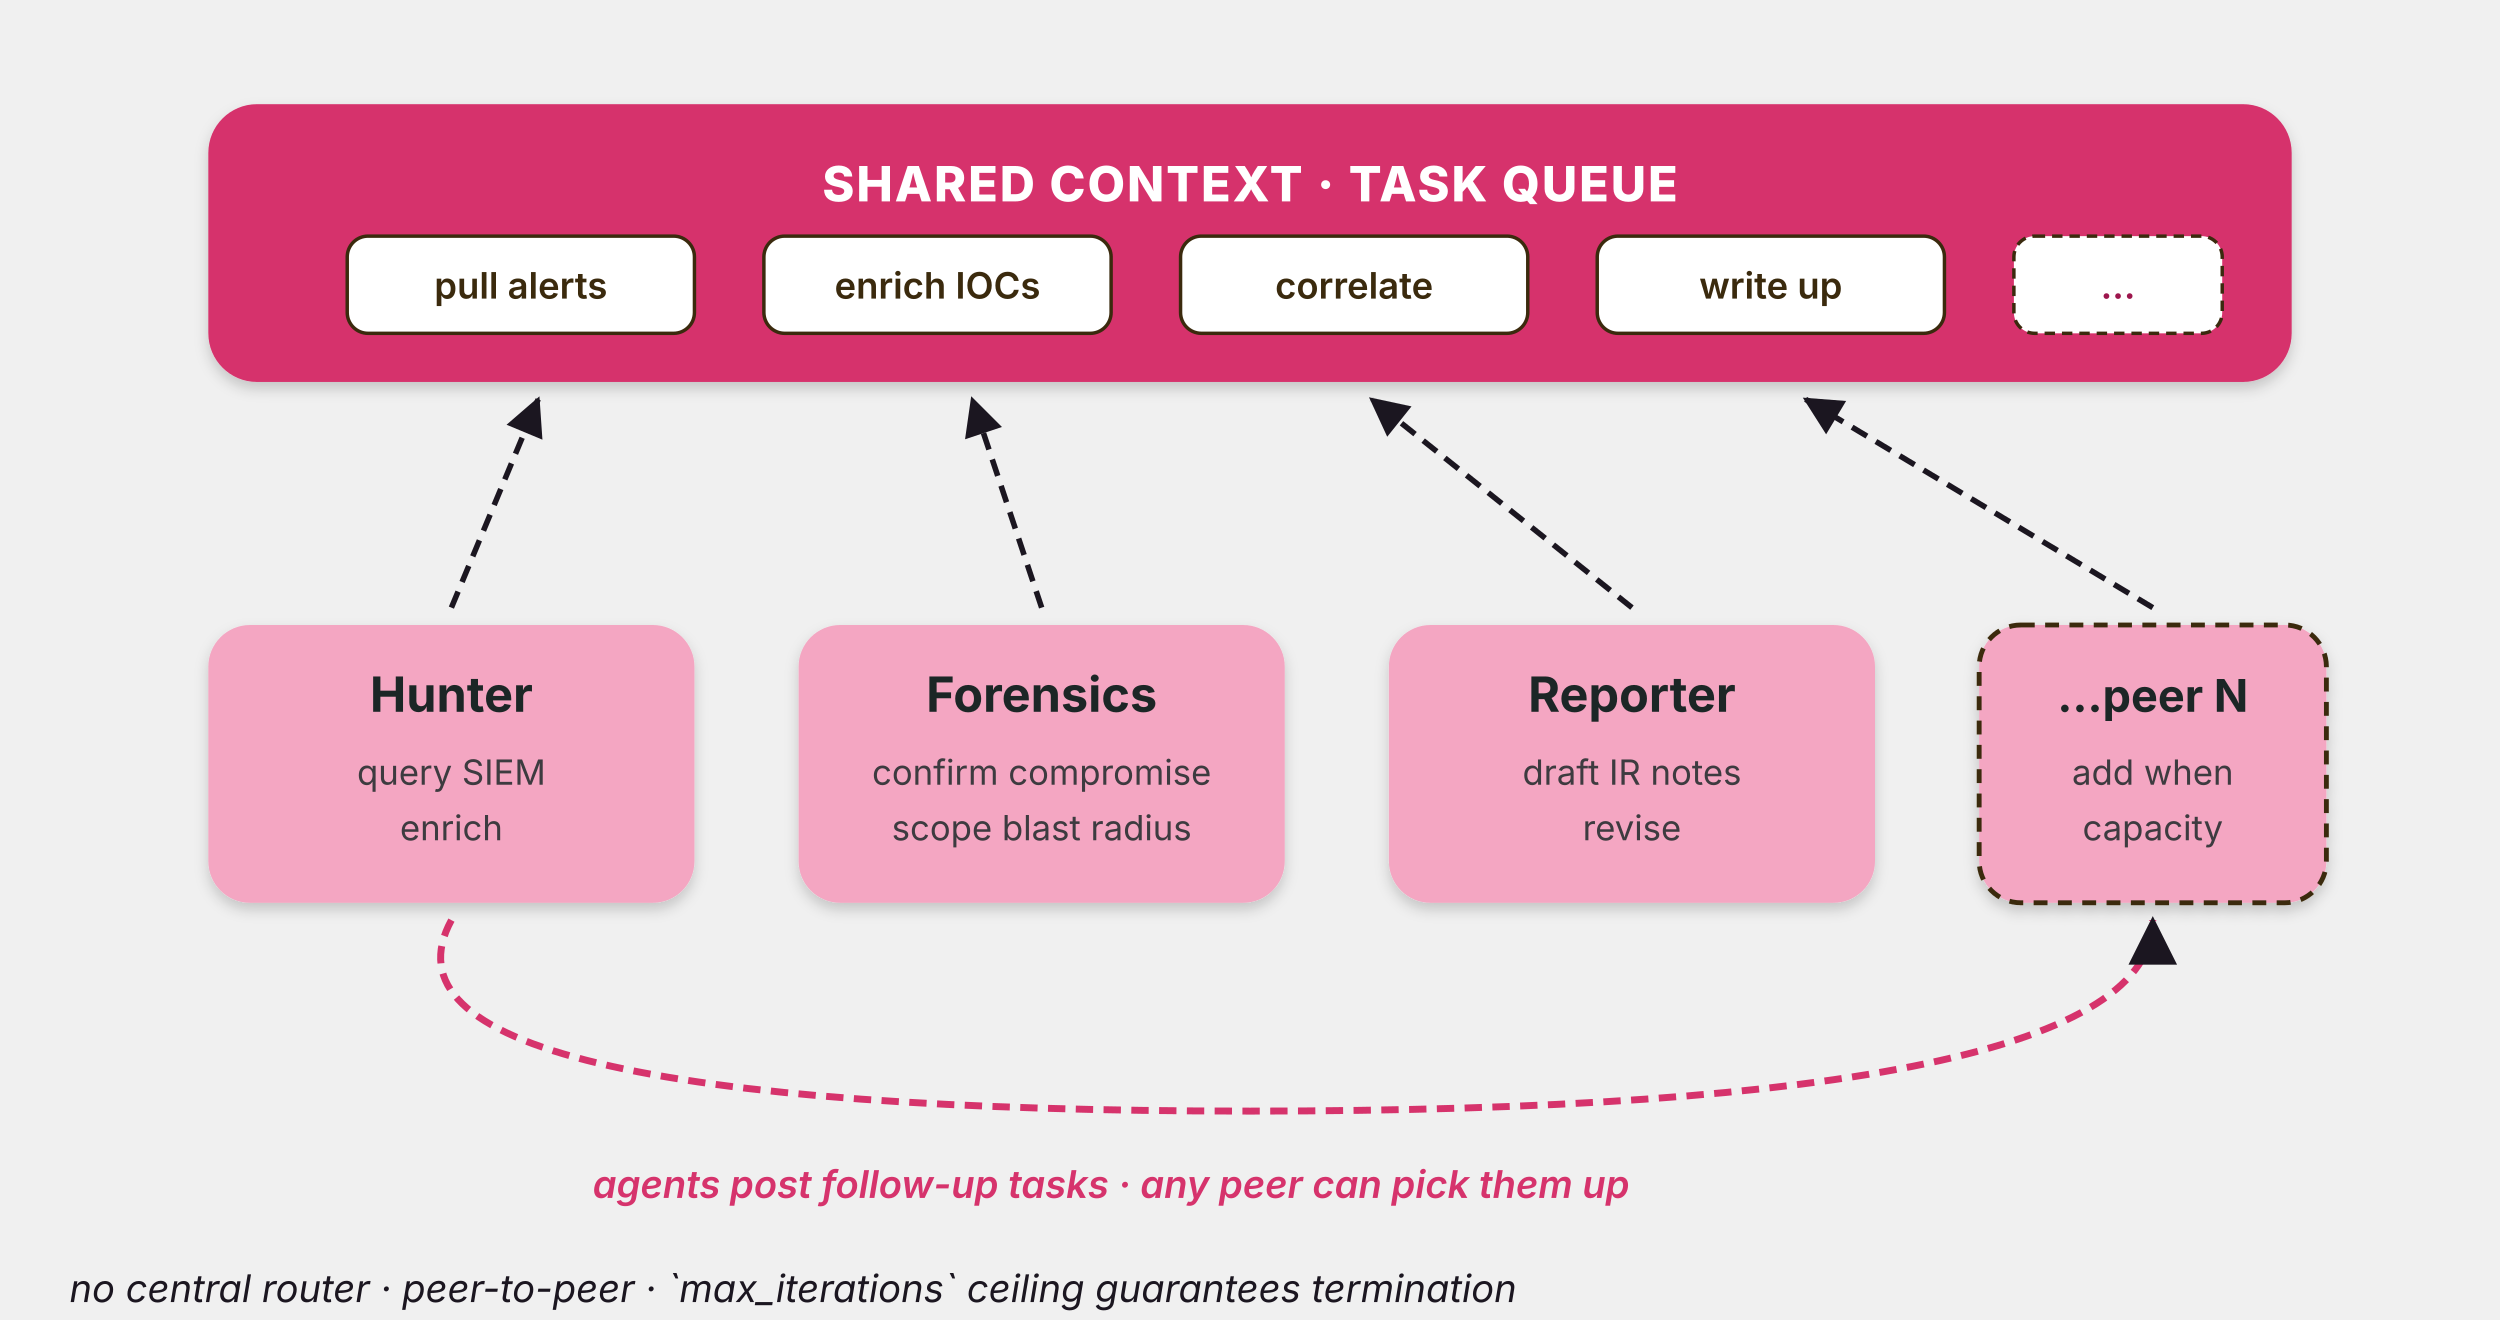
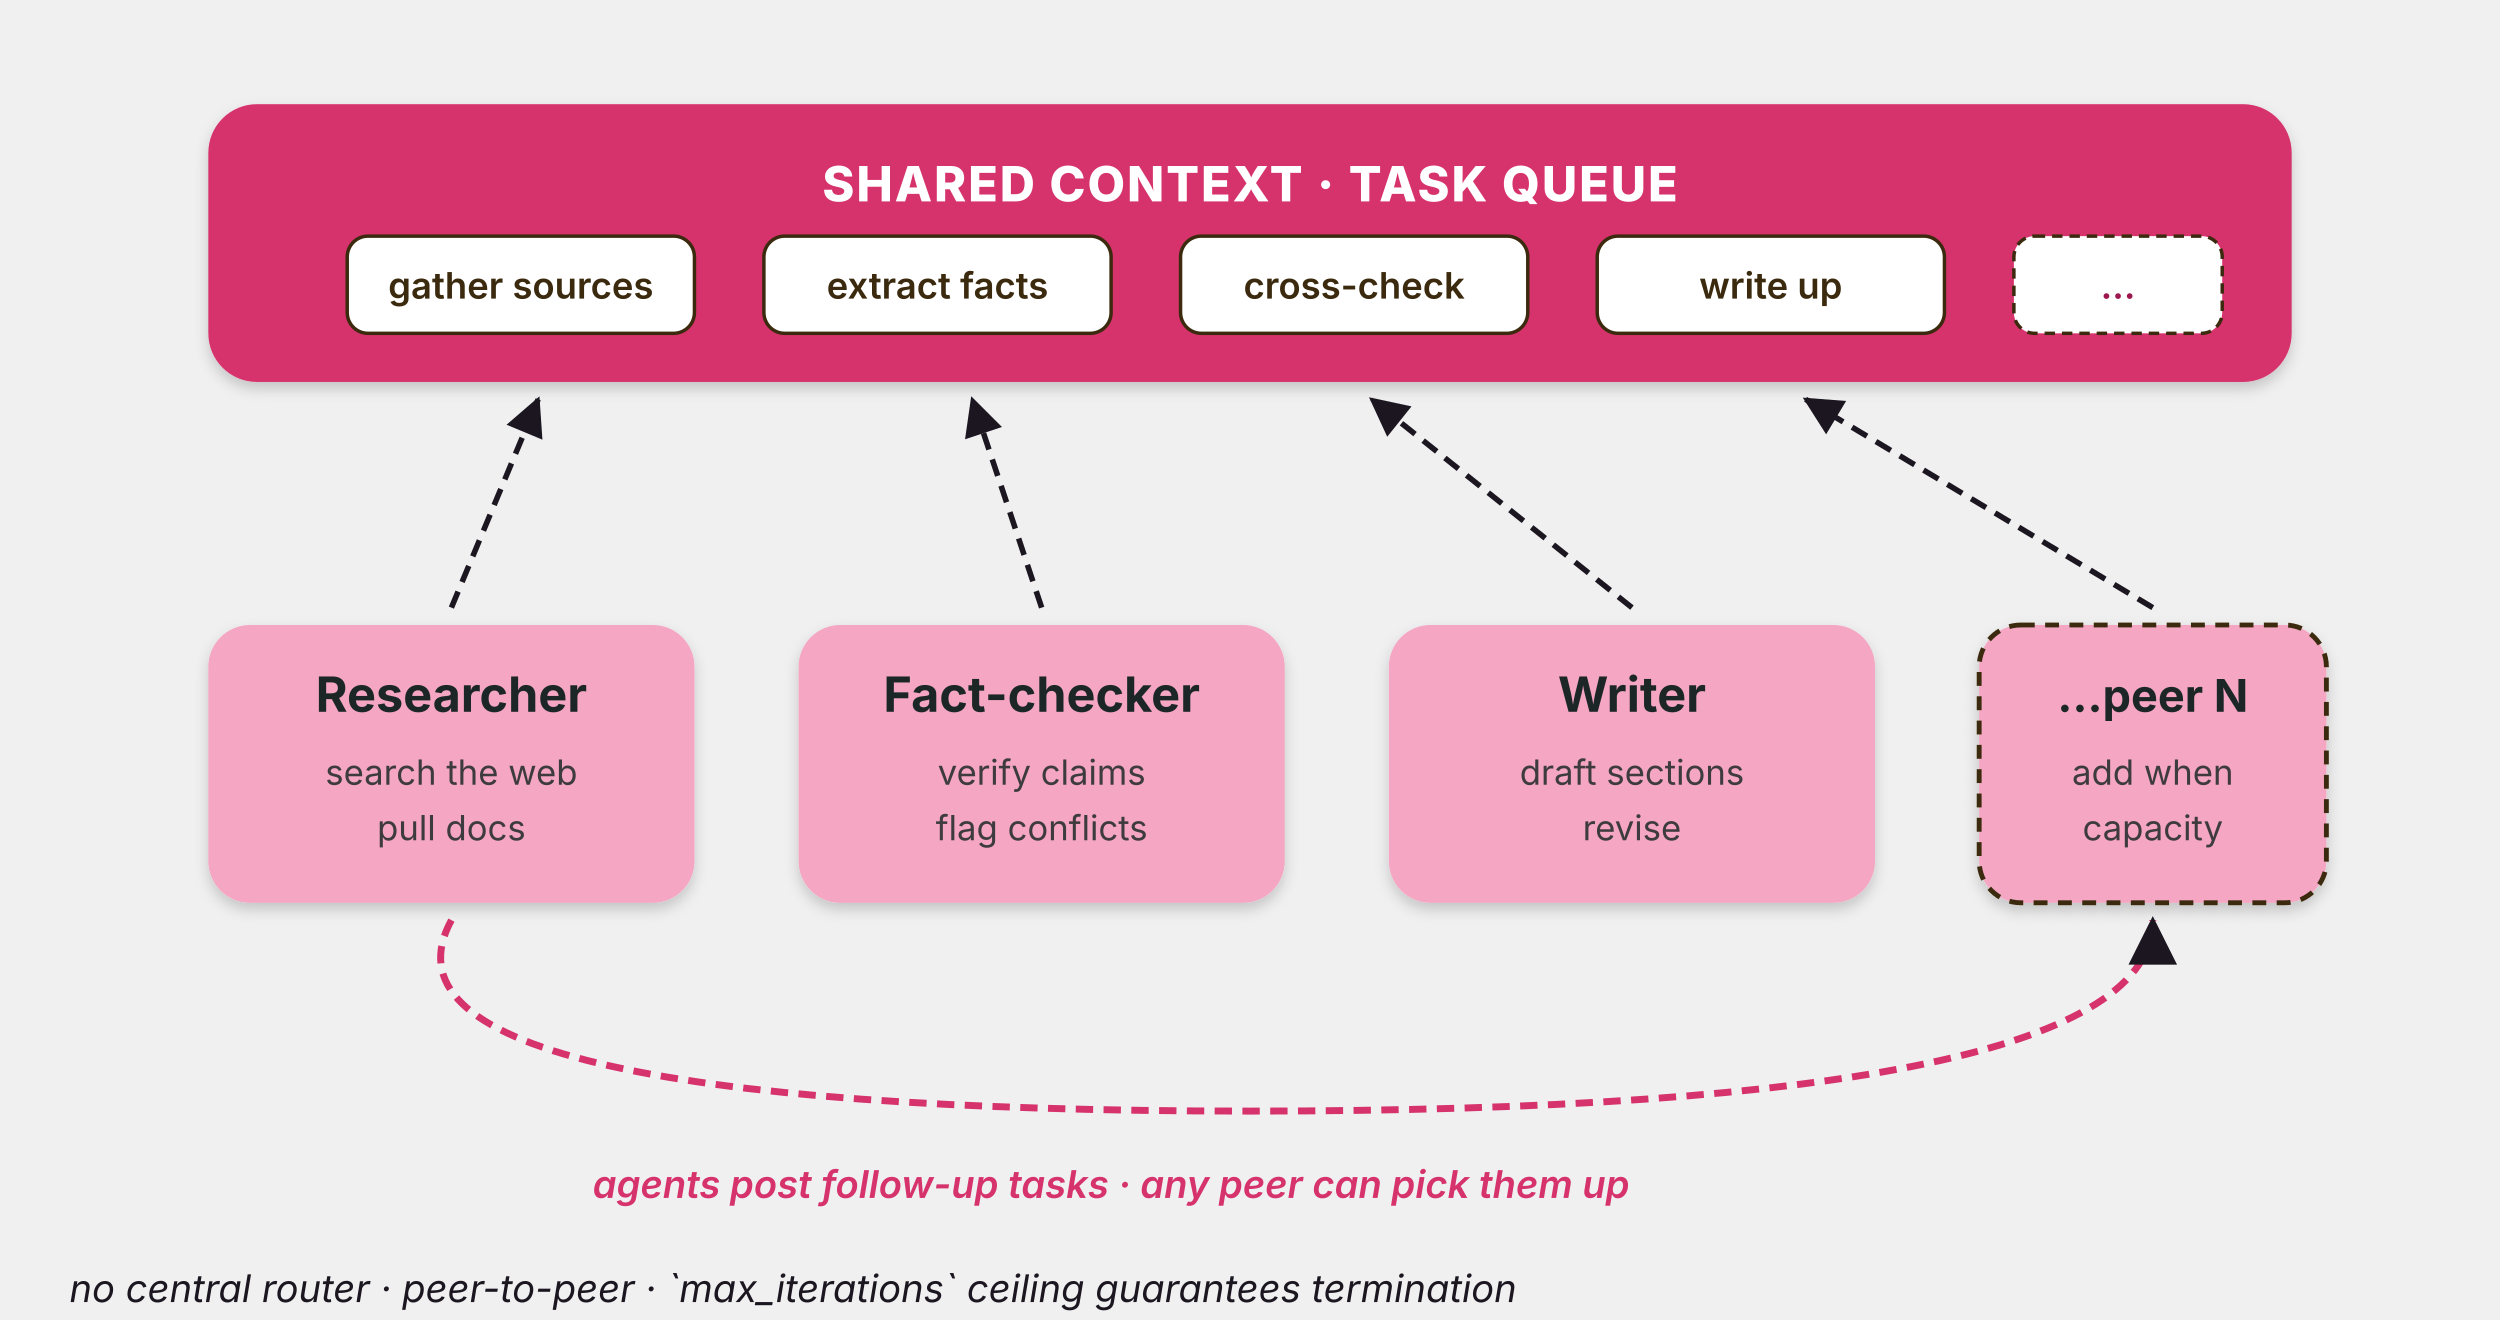
<svg xmlns="http://www.w3.org/2000/svg" viewBox="0 0 720 380" font-family="-apple-system, BlinkMacSystemFont, 'Inter', sans-serif" shape-rendering="geometricPrecision">
  <defs>
    <filter id="sh" x="-20%" y="-20%" width="140%" height="140%">
      <feGaussianBlur in="SourceAlpha" stdDeviation="2" />
      <feOffset dx="0" dy="2" result="o" />
      <feComponentTransfer>
        <feFuncA type="linear" slope="0.18" />
      </feComponentTransfer>
      <feMerge>
        <feMergeNode />
        <feMergeNode in="SourceGraphic" />
      </feMerge>
    </filter>
    <marker id="a" viewBox="0 0 12 12" refX="11" refY="6" markerWidth="7" markerHeight="7" orient="auto-start-reverse">
      <path d="M 0,0 L 12,6 L 0,12 z" fill="#1B1620" />
    </marker>
  </defs>
  <g filter="url(#sh)">
    <rect x="60" y="30" width="600" height="80" rx="14" fill="#D6336C" />
    <text x="360" y="58" text-anchor="middle" font-size="14" font-weight="800" fill="#FFFFFF" letter-spacing="0.04em">SHARED CONTEXT · TASK QUEUE</text>
    <rect x="100" y="68" width="100" height="28" rx="6" fill="#FFFFFF" stroke="#3A2A0F" stroke-width="1" />
-     <text x="150" y="86" text-anchor="middle" font-size="10.5" font-weight="600" fill="#3A2A0F">pull alerts</text>
+     <text x="150" y="86" text-anchor="middle" font-size="10.5" font-weight="600" fill="#3A2A0F">gather sources</text>
    <rect x="220" y="68" width="100" height="28" rx="6" fill="#FFFFFF" stroke="#3A2A0F" stroke-width="1" />
-     <text x="270" y="86" text-anchor="middle" font-size="10.5" font-weight="600" fill="#3A2A0F">enrich IOCs</text>
+     <text x="270" y="86" text-anchor="middle" font-size="10.5" font-weight="600" fill="#3A2A0F">extract facts</text>
    <rect x="340" y="68" width="100" height="28" rx="6" fill="#FFFFFF" stroke="#3A2A0F" stroke-width="1" />
-     <text x="390" y="86" text-anchor="middle" font-size="10.5" font-weight="600" fill="#3A2A0F">correlate</text>
+     <text x="390" y="86" text-anchor="middle" font-size="10.5" font-weight="600" fill="#3A2A0F">cross-check</text>
    <rect x="460" y="68" width="100" height="28" rx="6" fill="#FFFFFF" stroke="#3A2A0F" stroke-width="1" />
    <text x="510" y="86" text-anchor="middle" font-size="10.5" font-weight="600" fill="#3A2A0F">write up</text>
    <rect x="580" y="68" width="60" height="28" rx="6" fill="#FFFFFF" stroke="#3A2A0F" stroke-width="1" stroke-dasharray="3,2" />
    <text x="610" y="86" text-anchor="middle" font-size="10.5" font-weight="600" fill="#9D174D">…</text>
  </g>
  <g filter="url(#sh)">
    <rect x="60" y="180" width="140" height="80" rx="12" fill="#F4A6C2" />
-     <text x="130" y="205" text-anchor="middle" font-size="14" font-weight="700" fill="#1F2828">Hunter</text>
-     <text x="130" y="226" text-anchor="middle" font-size="10" fill="#1F2828" opacity="0.85">query SIEM</text>
-     <text x="130" y="242" text-anchor="middle" font-size="10" fill="#1F2828" opacity="0.85">enrich</text>
+     <text x="130" y="205" text-anchor="middle" font-size="14" font-weight="700" fill="#1F2828">Researcher</text>
+     <text x="130" y="226" text-anchor="middle" font-size="10" fill="#1F2828" opacity="0.85">search the web</text>
+     <text x="130" y="242" text-anchor="middle" font-size="10" fill="#1F2828" opacity="0.85">pull docs</text>
    <rect x="230" y="180" width="140" height="80" rx="12" fill="#F4A6C2" />
-     <text x="300" y="205" text-anchor="middle" font-size="14" font-weight="700" fill="#1F2828">Forensics</text>
-     <text x="300" y="226" text-anchor="middle" font-size="10" fill="#1F2828" opacity="0.85">confirm compromise</text>
-     <text x="300" y="242" text-anchor="middle" font-size="10" fill="#1F2828" opacity="0.85">scope blast radius</text>
+     <text x="300" y="205" text-anchor="middle" font-size="14" font-weight="700" fill="#1F2828">Fact-checker</text>
+     <text x="300" y="226" text-anchor="middle" font-size="10" fill="#1F2828" opacity="0.85">verify claims</text>
+     <text x="300" y="242" text-anchor="middle" font-size="10" fill="#1F2828" opacity="0.85">flag conflicts</text>
    <rect x="400" y="180" width="140" height="80" rx="12" fill="#F4A6C2" />
-     <text x="470" y="205" text-anchor="middle" font-size="14" font-weight="700" fill="#1F2828">Reporter</text>
-     <text x="470" y="226" text-anchor="middle" font-size="10" fill="#1F2828" opacity="0.85">draft IR notes</text>
+     <text x="470" y="205" text-anchor="middle" font-size="14" font-weight="700" fill="#1F2828">Writer</text>
+     <text x="470" y="226" text-anchor="middle" font-size="10" fill="#1F2828" opacity="0.85">draft sections</text>
    <text x="470" y="242" text-anchor="middle" font-size="10" fill="#1F2828" opacity="0.85">revise</text>
    <rect x="570" y="180" width="100" height="80" rx="12" fill="#F4A6C2" stroke="#3A2A0F" stroke-width="1.4" stroke-dasharray="4,3" />
    <text x="620" y="205" text-anchor="middle" font-size="13" font-weight="700" fill="#1F2828">…peer N</text>
    <text x="620" y="226" text-anchor="middle" font-size="10" fill="#1F2828" opacity="0.85">add when</text>
    <text x="620" y="242" text-anchor="middle" font-size="10" fill="#1F2828" opacity="0.85">capacity</text>
  </g>
  <line x1="130" y1="175" x2="155" y2="115" stroke="#1B1620" stroke-width="1.6" stroke-dasharray="5,3" marker-end="url(#a)" />
  <line x1="300" y1="175" x2="280" y2="115" stroke="#1B1620" stroke-width="1.6" stroke-dasharray="5,3" marker-end="url(#a)" />
  <line x1="470" y1="175" x2="395" y2="115" stroke="#1B1620" stroke-width="1.6" stroke-dasharray="5,3" marker-end="url(#a)" />
  <line x1="620" y1="175" x2="520" y2="115" stroke="#1B1620" stroke-width="1.6" stroke-dasharray="5,3" marker-end="url(#a)" />
  <path d="M 130 265 Q 100 320, 360 320 Q 620 320, 620 265" stroke="#D6336C" stroke-width="2" fill="none" stroke-dasharray="5,3" marker-end="url(#a)" />
  <text x="320" y="345" text-anchor="middle" font-size="11" font-weight="600" fill="#D6336C" font-style="italic">agents post follow-up tasks · any peer can pick them up</text>
  <text x="20" y="375" font-size="11" font-style="italic" fill="#1B1620">no central router · peer-to-peer · `max_iterations` ceiling guarantees termination</text>
</svg>
